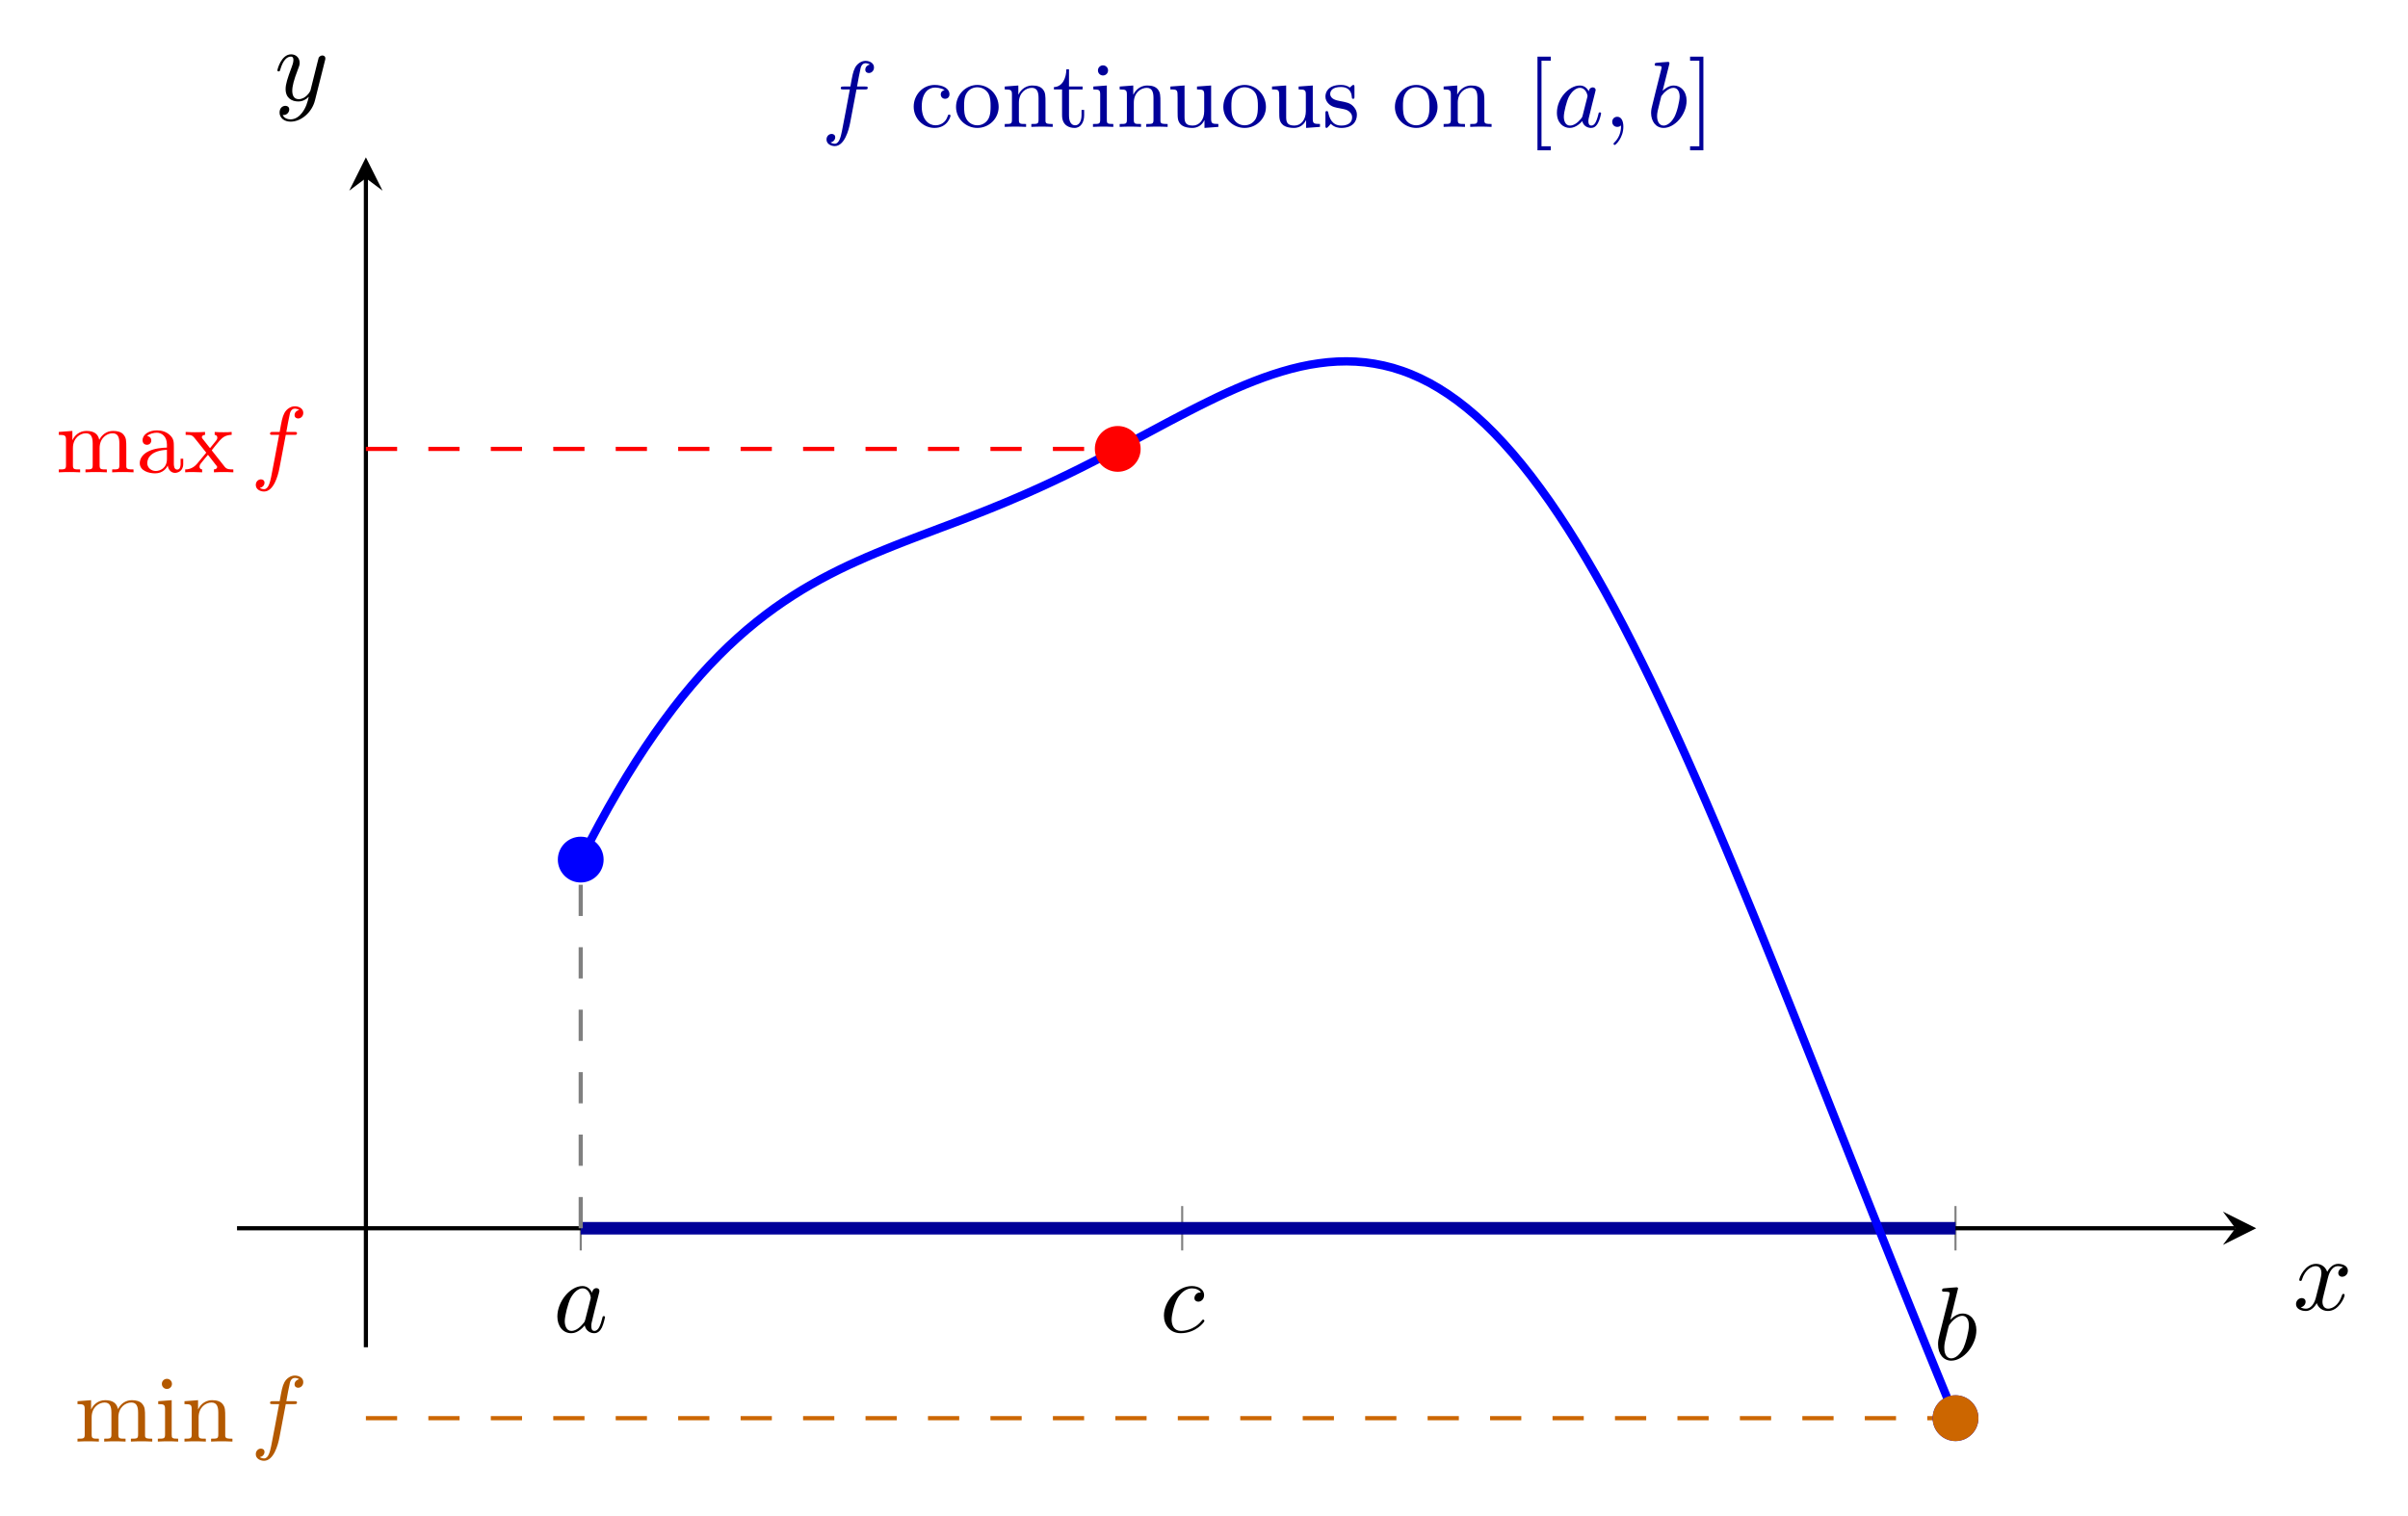
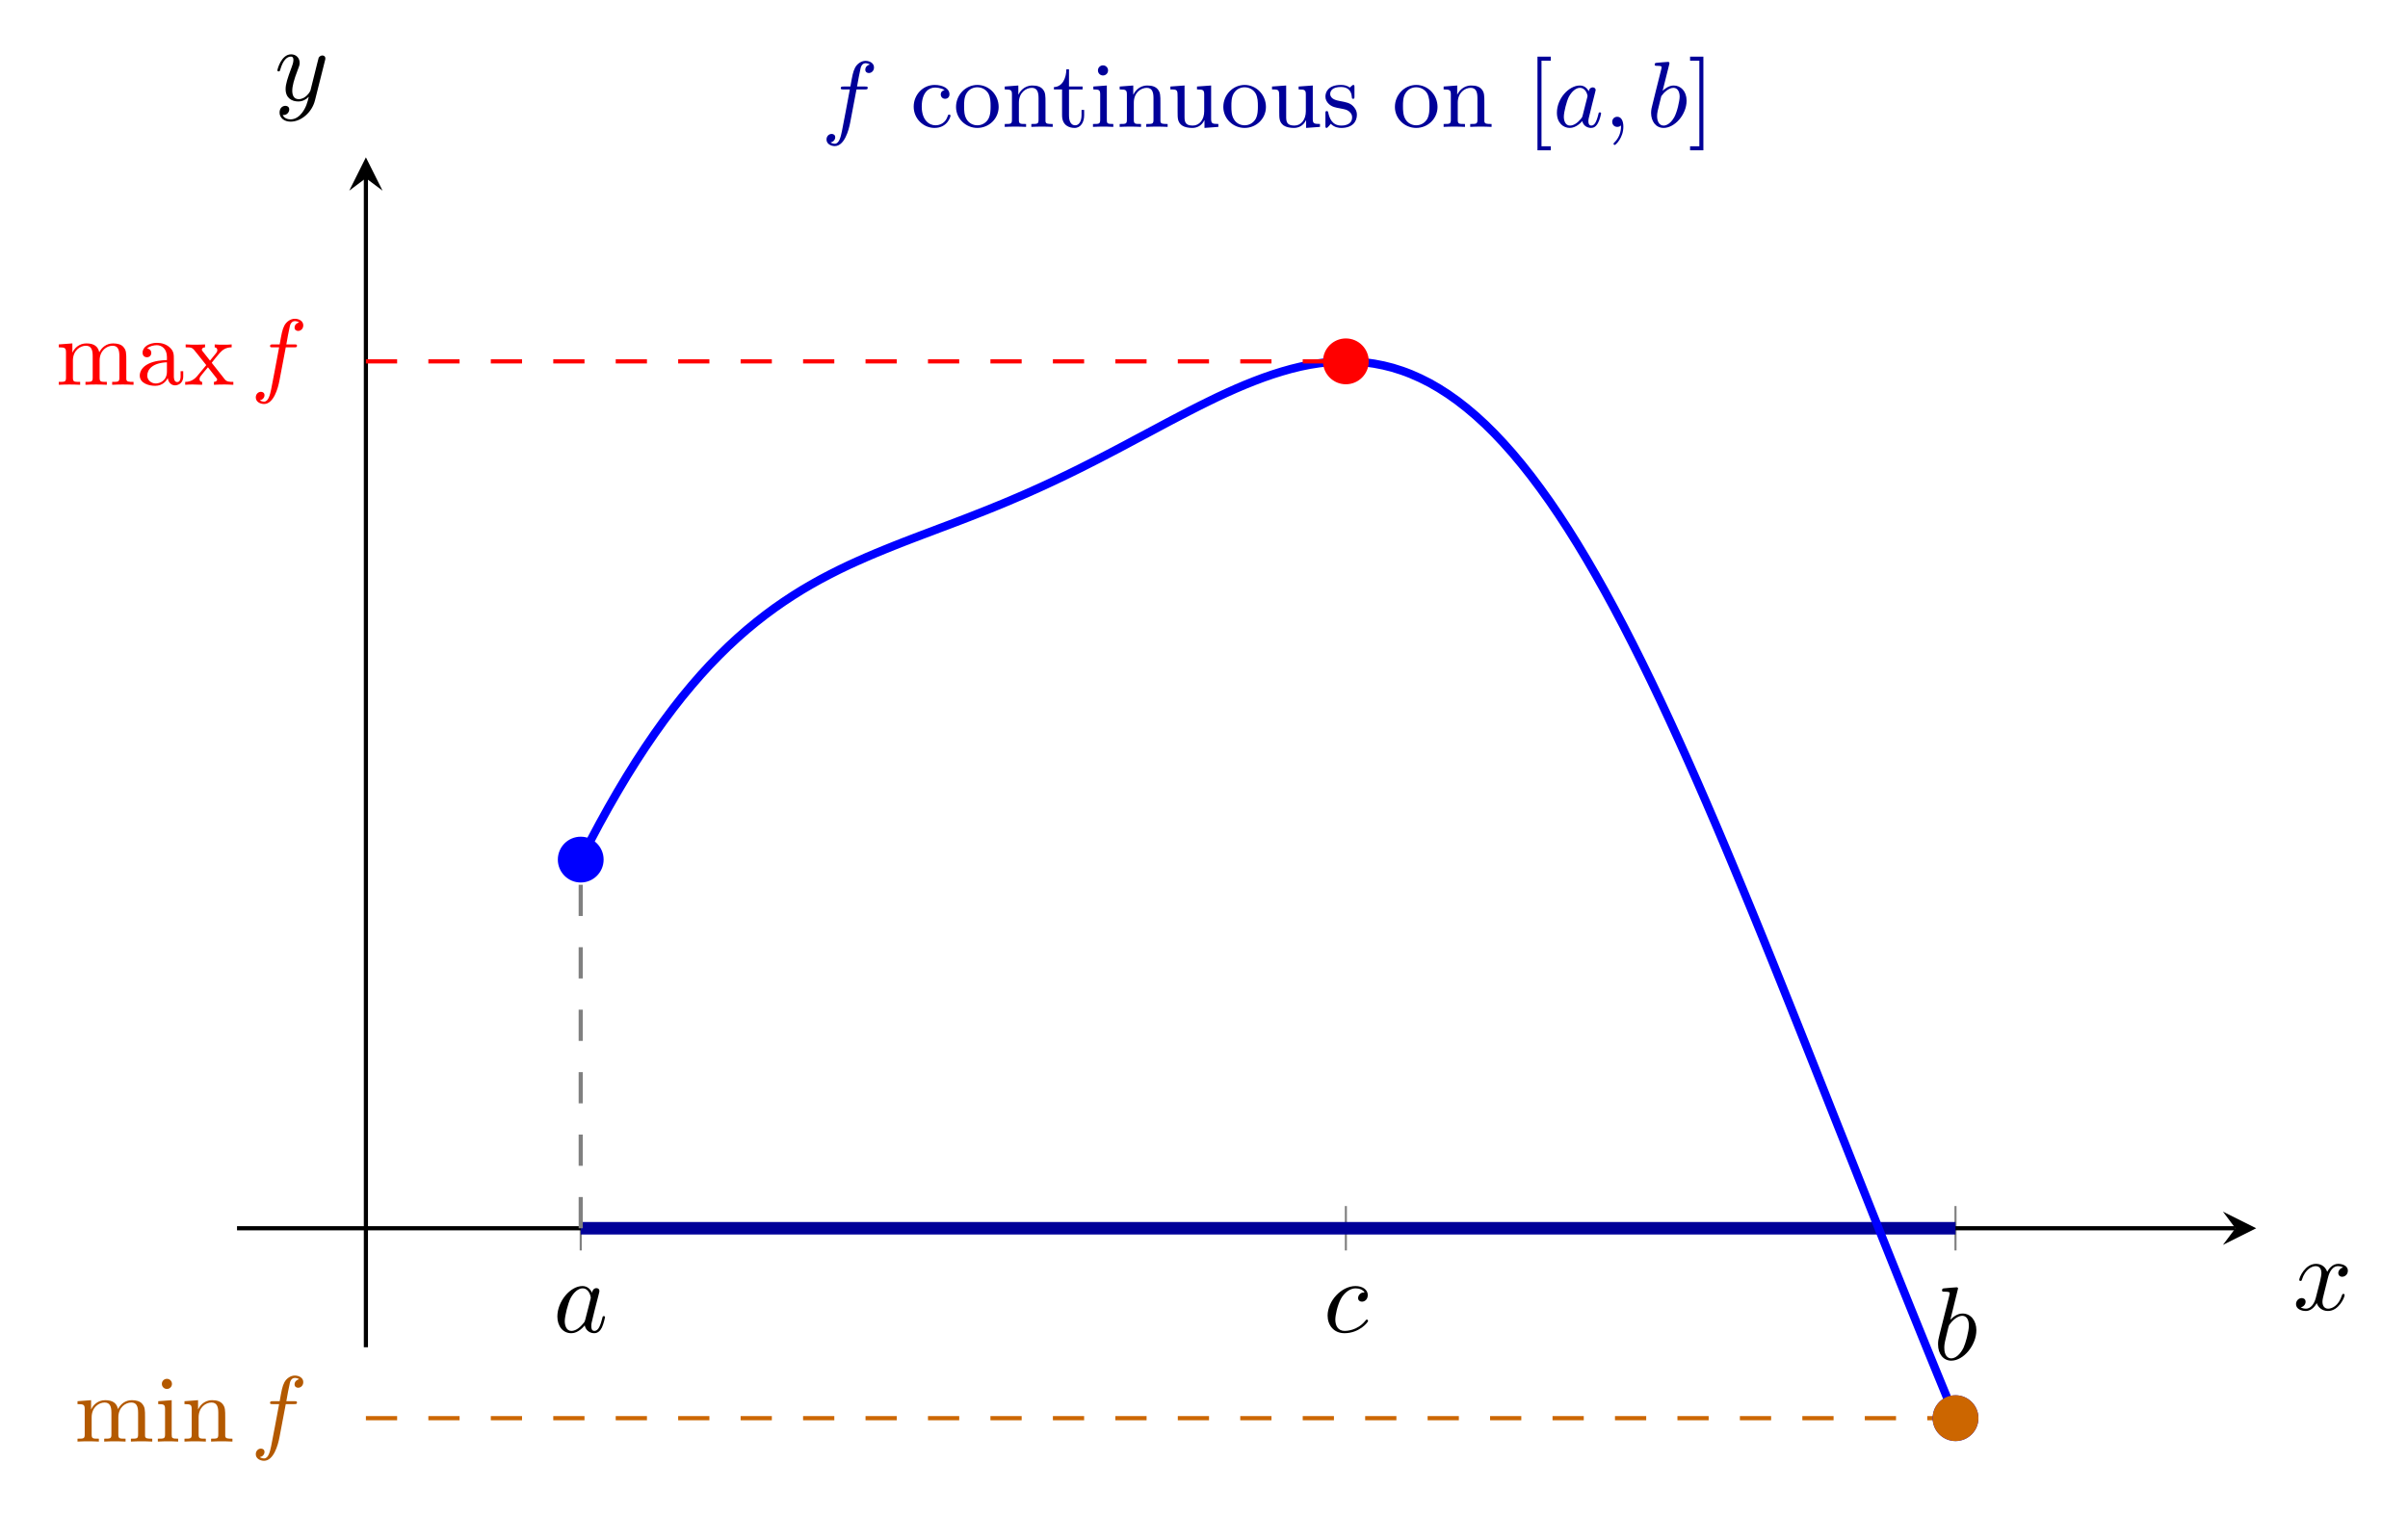
<svg xmlns="http://www.w3.org/2000/svg" version="1.1" viewBox="0 -145.049 230.489 145.049">
  <g id="page1">
    <g transform="matrix(1 0 0 -1 0 0)">
-       <path d="M55.586 25.352V29.602M113.156 25.352V29.602M187.176 25.352V29.602" stroke="#808080" fill="none" stroke-width=".199" stroke-miterlimit="10" />
+       <path d="M55.586 25.352V29.602M128.824 25.352V29.602M187.176 25.352V29.602" stroke="#808080" fill="none" stroke-width=".199" stroke-miterlimit="10" />
      <path d="M22.687 27.477H213.969" stroke="#000" fill="none" stroke-width=".399" stroke-miterlimit="10" />
      <path d="M215.961 27.477L212.774 29.07L213.969 27.477L212.774 25.883" />
      <path d="M35.023 16.086V127.996" stroke="#000" fill="none" stroke-width=".399" stroke-miterlimit="10" />
      <path d="M35.023 129.988L33.43 126.8L35.023 127.996L36.617 126.8" />
      <path d="M56.668 21.306C56.488 21.675 56.2 21.944 55.751 21.944C54.586 21.944 53.35 20.479 53.35 19.025C53.35 18.089 53.898 17.431 54.675 17.431C54.875 17.431 55.373 17.471 55.97 18.178C56.05 17.76 56.399 17.431 56.877 17.431C57.225 17.431 57.455 17.661 57.614 17.979C57.783 18.338 57.913 18.946 57.913 18.965C57.913 19.065 57.823 19.065 57.793 19.065C57.694 19.065 57.684 19.025 57.654 18.886C57.485 18.238 57.305 17.651 56.897 17.651C56.628 17.651 56.598 17.909 56.598 18.109C56.598 18.328 56.618 18.408 56.727 18.846C56.837 19.264 56.857 19.364 56.946 19.743L57.305 21.137C57.375 21.416 57.375 21.436 57.375 21.476C57.375 21.645 57.255 21.745 57.086 21.745C56.847 21.745 56.697 21.525 56.668 21.306ZM56.02 18.726C55.97 18.547 55.97 18.527 55.821 18.358C55.383 17.81 54.974 17.651 54.695 17.651C54.197 17.651 54.058 18.198 54.058 18.587C54.058 19.085 54.376 20.31 54.605 20.768C54.915 21.356 55.363 21.725 55.761 21.725C56.409 21.725 56.548 20.908 56.548 20.848S56.528 20.728 56.518 20.679L56.02 18.726Z" />
-       <path d="M114.946 21.326C114.786 21.326 114.647 21.326 114.507 21.187C114.348 21.037 114.328 20.868 114.328 20.798C114.328 20.559 114.507 20.45 114.697 20.45C114.985 20.45 115.254 20.689 115.254 21.087C115.254 21.575 114.786 21.944 114.079 21.944C112.734 21.944 111.409 20.519 111.409 19.115C111.409 18.218 111.987 17.431 113.023 17.431C114.448 17.431 115.284 18.487 115.284 18.607C115.284 18.667 115.224 18.736 115.165 18.736C115.115 18.736 115.095 18.716 115.035 18.637C114.248 17.651 113.163 17.651 113.043 17.651C112.415 17.651 112.147 18.139 112.147 18.736C112.147 19.145 112.346 20.111 112.684 20.728C112.993 21.296 113.541 21.725 114.089 21.725C114.428 21.725 114.806 21.595 114.946 21.326Z" />
+       <path d="M130.613 21.326C130.453 21.326 130.314 21.326 130.174 21.187C130.015 21.037 129.995 20.868 129.995 20.798C129.995 20.559 130.174 20.45 130.364 20.45C130.652 20.45 130.921 20.689 130.921 21.087C130.921 21.575 130.453 21.944 129.746 21.944C128.401 21.944 127.076 20.519 127.076 19.115C127.076 18.218 127.654 17.431 128.69 17.431C130.115 17.431 130.951 18.487 130.951 18.607C130.951 18.667 130.891 18.736 130.832 18.736C130.782 18.736 130.762 18.716 130.702 18.637C129.916 17.651 128.83 17.651 128.71 17.651C128.082 17.651 127.814 18.139 127.814 18.736C127.814 19.145 128.013 20.111 128.351 20.728C128.66 21.296 129.208 21.725 129.756 21.725C130.095 21.725 130.473 21.595 130.613 21.326Z" />
      <path d="M187.42 21.715C187.42 21.725 187.42 21.825 187.29 21.825C187.061 21.825 186.334 21.745 186.075 21.725C185.995 21.715 185.886 21.705 185.886 21.526C185.886 21.407 185.975 21.407 186.125 21.407C186.603 21.407 186.623 21.337 186.623 21.237C186.623 21.168 186.533 20.829 186.483 20.62L185.667 17.372C185.547 16.874 185.507 16.715 185.507 16.366C185.507 15.42 186.035 14.802 186.772 14.802C187.948 14.802 189.173 16.287 189.173 17.721C189.173 18.628 188.645 19.315 187.848 19.315C187.39 19.315 186.982 19.026 186.683 18.717L187.42 21.715ZM186.483 17.95C186.543 18.169 186.543 18.189 186.633 18.299C187.121 18.946 187.569 19.096 187.828 19.096C188.187 19.096 188.456 18.797 188.456 18.159C188.456 17.572 188.127 16.426 187.948 16.048C187.619 15.38 187.161 15.022 186.772 15.022C186.434 15.022 186.105 15.29 186.105 16.028C186.105 16.217 186.105 16.406 186.264 17.034L186.483 17.95Z" />
      <path d="M55.586 27.477H187.176" stroke="#009" fill="none" stroke-width="1.196" stroke-miterlimit="10" />
      <path d="M55.586 27.477V62.766" stroke="#808080" fill="none" stroke-width=".399" stroke-miterlimit="10" stroke-dasharray="2.989 2.989" />
      <path d="M55.586 62.766C55.586 62.766 56.223 64.016 56.469 64.484S57.106 65.691 57.352 66.145S57.988 67.309 58.234 67.742S58.871 68.859 59.117 69.277S59.758 70.352 60 70.754C60.246 71.152 60.641 71.781 60.883 72.168C61.129 72.551 61.523 73.152 61.766 73.52C62.012 73.887 62.406 74.465 62.652 74.816C62.895 75.168 63.289 75.715 63.535 76.051C63.777 76.387 64.172 76.91 64.418 77.231C64.66 77.551 65.055 78.051 65.301 78.356C65.547 78.656 65.938 79.133 66.184 79.422S66.82 80.164 67.066 80.438S67.703 81.141 67.949 81.402C68.195 81.66 68.586 82.066 68.832 82.313C69.078 82.563 69.473 82.945 69.715 83.18C69.961 83.414 70.356 83.777 70.598 83.996C70.844 84.219 71.238 84.563 71.481 84.77C71.727 84.981 72.121 85.305 72.367 85.5C72.609 85.699 73.004 86.004 73.25 86.191C73.492 86.379 73.887 86.668 74.133 86.844S74.77 87.293 75.016 87.457C75.262 87.625 75.652 87.883 75.898 88.039S76.535 88.441 76.781 88.59S77.418 88.969 77.664 89.109S78.301 89.469 78.547 89.602S79.188 89.941 79.43 90.066C79.676 90.195 80.07 90.391 80.313 90.512C80.559 90.633 80.953 90.82 81.199 90.938C81.441 91.051 81.836 91.231 82.082 91.34C82.324 91.453 82.719 91.625 82.965 91.731C83.207 91.836 83.602 92.004 83.848 92.106C84.094 92.211 84.484 92.371 84.731 92.469C84.977 92.57 85.367 92.727 85.613 92.824S86.25 93.074 86.496 93.172C86.742 93.266 87.133 93.418 87.379 93.512S88.02 93.754 88.262 93.848C88.508 93.941 88.902 94.09 89.145 94.18C89.391 94.273 89.785 94.422 90.027 94.516C90.273 94.606 90.668 94.754 90.914 94.848C91.156 94.941 91.551 95.09 91.797 95.184C92.039 95.277 92.434 95.43 92.68 95.523C92.922 95.621 93.316 95.773 93.563 95.871C93.809 95.965 94.199 96.121 94.445 96.219S95.082 96.477 95.328 96.578C95.574 96.676 95.965 96.84 96.211 96.941S96.848 97.211 97.094 97.316C97.34 97.418 97.734 97.59 97.977 97.695C98.223 97.805 98.617 97.977 98.859 98.086C99.106 98.195 99.5 98.375 99.742 98.484C99.988 98.598 100.383 98.781 100.629 98.895C100.871 99.008 101.266 99.195 101.512 99.313C101.754 99.43 102.148 99.617 102.395 99.738C102.637 99.859 103.031 100.051 103.277 100.172S103.914 100.492 104.16 100.617C104.406 100.738 104.797 100.941 105.043 101.066S105.68 101.395 105.926 101.523C106.172 101.648 106.563 101.856 106.809 101.984S107.449 102.32 107.691 102.449C107.938 102.582 108.332 102.789 108.574 102.922C108.82 103.051 109.215 103.262 109.457 103.391C109.703 103.523 110.098 103.734 110.344 103.863C110.586 103.996 110.981 104.203 111.227 104.336C111.469 104.465 111.863 104.676 112.109 104.805C112.352 104.934 112.746 105.141 112.992 105.266C113.238 105.395 113.629 105.598 113.875 105.723C114.121 105.852 114.512 106.051 114.758 106.172C115.004 106.297 115.395 106.492 115.641 106.609C115.887 106.731 116.277 106.922 116.523 107.039C116.77 107.152 117.164 107.336 117.406 107.449C117.652 107.563 118.047 107.738 118.289 107.844C118.535 107.949 118.93 108.117 119.172 108.219C119.418 108.32 119.813 108.481 120.059 108.574C120.301 108.668 120.695 108.816 120.941 108.906C121.184 108.996 121.578 109.129 121.824 109.211S122.461 109.418 122.707 109.488C122.953 109.563 123.344 109.672 123.59 109.738C123.836 109.801 124.227 109.898 124.473 109.953S125.109 110.086 125.355 110.133C125.602 110.176 125.992 110.238 126.238 110.273S126.879 110.356 127.121 110.379C127.367 110.402 127.762 110.43 128.004 110.441C128.25 110.453 128.645 110.461 128.891 110.461C129.133 110.461 129.527 110.449 129.773 110.434C130.016 110.422 130.41 110.387 130.656 110.363C130.898 110.336 131.293 110.281 131.539 110.238C131.785 110.199 132.176 110.121 132.422 110.066S133.059 109.914 133.305 109.844S133.941 109.648 134.188 109.563C134.434 109.481 134.824 109.332 135.07 109.231S135.711 108.957 135.953 108.84C136.199 108.723 136.594 108.523 136.836 108.395C137.082 108.262 137.477 108.035 137.719 107.887C137.965 107.738 138.359 107.488 138.605 107.32C138.848 107.156 139.242 106.879 139.488 106.695C139.73 106.512 140.125 106.207 140.371 106.008C140.613 105.809 141.008 105.477 141.254 105.262S141.891 104.684 142.137 104.453C142.383 104.219 142.773 103.832 143.02 103.582C143.266 103.332 143.656 102.918 143.902 102.648C144.148 102.383 144.539 101.938 144.785 101.656C145.031 101.371 145.426 100.902 145.668 100.598C145.914 100.297 146.309 99.801 146.551 99.484C146.797 99.164 147.191 98.641 147.434 98.305C147.68 97.973 148.074 97.422 148.32 97.07C148.563 96.719 148.957 96.141 149.203 95.773C149.445 95.406 149.84 94.805 150.086 94.422C150.328 94.039 150.723 93.41 150.969 93.012S151.605 91.961 151.852 91.547S152.488 90.457 152.734 90.027C152.98 89.602 153.371 88.902 153.617 88.457C153.863 88.016 154.254 87.293 154.5 86.836S155.141 85.633 155.383 85.164C155.629 84.691 156.023 83.926 156.266 83.441C156.512 82.961 156.906 82.172 157.148 81.68C157.395 81.184 157.789 80.375 158.035 79.867C158.277 79.359 158.672 78.539 158.918 78.02C159.16 77.5 159.555 76.656 159.801 76.129C160.043 75.598 160.438 74.738 160.684 74.199S161.32 72.785 161.566 72.238C161.813 71.688 162.203 70.801 162.449 70.242S163.086 68.781 163.332 68.215S163.969 66.731 164.215 66.16C164.461 65.586 164.855 64.656 165.098 64.078C165.344 63.496 165.738 62.559 165.98 61.969C166.227 61.383 166.621 60.438 166.863 59.844C167.109 59.25 167.504 58.293 167.75 57.695C167.992 57.098 168.387 56.133 168.633 55.531C168.875 54.93 169.27 53.961 169.516 53.352C169.758 52.746 170.152 51.77 170.398 51.16S171.035 49.57 171.281 48.957S171.918 47.359 172.164 46.746S172.801 45.145 173.047 44.527S173.684 42.922 173.93 42.305S174.57 40.695 174.813 40.078C175.059 39.457 175.453 38.465 175.695 37.848C175.941 37.231 176.336 36.238 176.582 35.621C176.824 35.004 177.219 34.012 177.465 33.395C177.707 32.777 178.102 31.785 178.348 31.168C178.59 30.555 178.984 29.566 179.23 28.949C179.477 28.336 179.867 27.348 180.113 26.734S180.75 25.141 180.996 24.527S181.633 22.938 181.879 22.328S182.516 20.742 182.762 20.133C183.008 19.527 183.402 18.555 183.645 17.949C183.891 17.344 184.285 16.375 184.527 15.773C184.773 15.168 185.168 14.207 185.41 13.605C185.656 13.004 186.051 12.043 186.297 11.445C186.539 10.848 187.18 9.297 187.18 9.297" stroke="#00f" fill="none" stroke-width=".797" stroke-miterlimit="10" />
-       <path d="M35.023 102.078H106.988" stroke="#f00" fill="none" stroke-width=".399" stroke-miterlimit="10" stroke-dasharray="2.989 2.989" />
+       <path d="M35.023 110.457H128.824" stroke="#f00" fill="none" stroke-width=".399" stroke-miterlimit="10" stroke-dasharray="2.989 2.989" />
      <path d="M35.023 9.297H187.176" stroke="#c60" fill="none" stroke-width=".399" stroke-miterlimit="10" stroke-dasharray="2.989 2.989" />
-       <path d="M6.98 102.159C6.98 103.127 7.68 103.575 8.218 103.575C8.71 103.575 8.872 103.226 8.872 102.598V100.527C8.872 100.115 8.773 100.115 8.182 100.115V99.837C8.603 99.855 8.773 99.864 9.204 99.864S9.75 99.855 10.226 99.837V100.115C9.634 100.115 9.535 100.115 9.535 100.527V102.159C9.535 103.127 10.235 103.575 10.773 103.575C11.265 103.575 11.427 103.226 11.427 102.598V100.527C11.427 100.115 11.328 100.115 10.737 100.115V99.837C11.158 99.855 11.328 99.864 11.759 99.864S12.305 99.855 12.781 99.837V100.115C12.323 100.115 12.099 100.115 12.09 100.393V102.114C12.09 102.894 12.09 103.145 11.795 103.477C11.606 103.692 11.248 103.799 10.835 103.799C10.19 103.799 9.75 103.423 9.5 102.948C9.392 103.477 9.033 103.799 8.28 103.799C7.563 103.799 7.124 103.333 6.935 102.921H6.927V103.799L5.627 103.701V103.423C6.236 103.423 6.317 103.36 6.317 102.921V100.527C6.317 100.115 6.218 100.115 5.627 100.115V99.837C6.048 99.855 6.218 99.864 6.649 99.864S7.195 99.855 7.671 99.837V100.115C7.079 100.115 6.98 100.115 6.98 100.527V102.159ZM16.059 100.482C16.104 100.106 16.363 99.783 16.749 99.783C16.973 99.783 17.538 99.918 17.538 100.635V101.137H17.287V100.644C17.287 100.545 17.287 100.097 16.964 100.097S16.641 100.527 16.641 100.671V102.239C16.641 102.75 16.641 103.055 16.238 103.423C15.906 103.719 15.476 103.853 15.028 103.853C14.275 103.853 13.647 103.477 13.647 102.903C13.647 102.625 13.835 102.473 14.068 102.473C14.31 102.473 14.481 102.652 14.481 102.885C14.481 103.27 14.086 103.315 14.077 103.315C14.32 103.549 14.75 103.629 15.01 103.629C15.467 103.629 15.978 103.289 15.978 102.499V102.204C15.494 102.186 14.821 102.141 14.221 101.854C13.575 101.54 13.378 101.074 13.378 100.715C13.378 99.98 14.248 99.738 14.848 99.738C15.592 99.738 15.933 100.231 16.059 100.482ZM15.978 101.101C15.978 100.231 15.305 99.963 14.911 99.963C14.49 99.963 14.095 100.267 14.095 100.715C14.095 101.307 14.606 101.935 15.978 101.989V101.101ZM20.335 101.854C20.272 101.935 20.272 101.944 20.272 101.953C20.272 101.971 20.971 102.822 21.043 102.894C21.321 103.199 21.626 103.414 22.173 103.423V103.701C21.913 103.674 21.671 103.674 21.411 103.674C21.07 103.674 20.909 103.674 20.55 103.701V103.423C20.684 103.405 20.801 103.333 20.801 103.154C20.801 103.01 20.72 102.912 20.676 102.858L20.102 102.15L19.402 103.037C19.34 103.118 19.322 103.136 19.322 103.199C19.322 103.306 19.421 103.414 19.626 103.423V103.701C19.286 103.683 19.053 103.674 18.649 103.674C18.631 103.674 18.121 103.674 17.771 103.701V103.423C18.389 103.423 18.407 103.405 18.82 102.876L19.743 101.719C19.546 101.486 19.071 100.895 18.874 100.671C18.425 100.133 17.914 100.115 17.726 100.115V99.837C17.986 99.864 18.228 99.864 18.488 99.864C18.775 99.864 19.062 99.855 19.349 99.837V100.115C19.125 100.142 19.098 100.294 19.098 100.384C19.098 100.411 19.098 100.536 19.232 100.698C19.447 100.975 19.68 101.244 19.905 101.514L20.613 100.608C20.783 100.411 20.783 100.393 20.783 100.339C20.783 100.24 20.693 100.124 20.478 100.115V99.837C20.855 99.855 21.07 99.864 21.456 99.864C21.473 99.864 21.984 99.864 22.334 99.837V100.115C21.975 100.115 21.706 100.115 21.509 100.366L20.335 101.854Z" fill="#f00" />
-       <path d="M27.353 103.423H28.16C28.339 103.423 28.429 103.423 28.429 103.584C28.429 103.701 28.339 103.701 28.169 103.701H27.407C27.505 104.239 27.631 104.974 27.747 105.458C27.828 105.808 28.043 105.933 28.223 105.933C28.276 105.933 28.483 105.915 28.635 105.808C28.456 105.772 28.196 105.61 28.196 105.314C28.196 105.09 28.366 104.992 28.536 104.992C28.778 104.992 29.029 105.189 29.029 105.529C29.029 105.933 28.635 106.157 28.213 106.157C27.81 106.157 27.407 105.87 27.218 105.503C27.021 105.117 26.958 104.768 26.77 103.701H26.125C25.954 103.701 25.847 103.701 25.847 103.539C25.847 103.423 25.945 103.423 26.107 103.423H26.716C26.465 102.123 26.152 100.33 25.954 99.398C25.847 98.905 25.703 98.223 25.273 98.223C25.138 98.223 24.959 98.277 24.87 98.349C25.094 98.385 25.318 98.573 25.318 98.842C25.318 99.066 25.148 99.164 24.977 99.164C24.735 99.164 24.484 98.967 24.484 98.627C24.484 98.214 24.897 97.999 25.273 97.999C26.188 97.999 26.609 99.487 26.752 100.258L27.353 103.423Z" fill="#f00" />
+       <path d="M6.98 110.538C6.98 111.506 7.68 111.954 8.218 111.954C8.71 111.954 8.872 111.605 8.872 110.977V108.906C8.872 108.494 8.773 108.494 8.182 108.494V108.216C8.603 108.234 8.773 108.243 9.204 108.243S9.75 108.234 10.226 108.216V108.494C9.634 108.494 9.535 108.494 9.535 108.906V110.538C9.535 111.506 10.235 111.954 10.773 111.954C11.265 111.954 11.427 111.605 11.427 110.977V108.906C11.427 108.494 11.328 108.494 10.737 108.494V108.216C11.158 108.234 11.328 108.243 11.759 108.243S12.305 108.234 12.781 108.216V108.494C12.323 108.494 12.099 108.494 12.09 108.772V110.493C12.09 111.273 12.09 111.524 11.795 111.856C11.606 112.071 11.248 112.178 10.835 112.178C10.19 112.178 9.75 111.802 9.5 111.327C9.392 111.856 9.033 112.178 8.28 112.178C7.563 112.178 7.124 111.712 6.935 111.3H6.927V112.178L5.627 112.08V111.802C6.236 111.802 6.317 111.739 6.317 111.3V108.906C6.317 108.494 6.218 108.494 5.627 108.494V108.216C6.048 108.234 6.218 108.243 6.649 108.243S7.195 108.234 7.671 108.216V108.494C7.079 108.494 6.98 108.494 6.98 108.906V110.538ZM16.059 108.861C16.104 108.485 16.363 108.162 16.749 108.162C16.973 108.162 17.538 108.297 17.538 109.014V109.516H17.287V109.023C17.287 108.924 17.287 108.476 16.964 108.476S16.641 108.906 16.641 109.05V110.618C16.641 111.129 16.641 111.434 16.238 111.802C15.906 112.098 15.476 112.232 15.028 112.232C14.275 112.232 13.647 111.856 13.647 111.282C13.647 111.004 13.835 110.852 14.068 110.852C14.31 110.852 14.481 111.031 14.481 111.264C14.481 111.649 14.086 111.694 14.077 111.694C14.32 111.928 14.75 112.008 15.01 112.008C15.467 112.008 15.978 111.668 15.978 110.878V110.583C15.494 110.565 14.821 110.52 14.221 110.233C13.575 109.919 13.378 109.453 13.378 109.094C13.378 108.359 14.248 108.117 14.848 108.117C15.592 108.117 15.933 108.61 16.059 108.861ZM15.978 109.48C15.978 108.61 15.305 108.342 14.911 108.342C14.49 108.342 14.095 108.646 14.095 109.094C14.095 109.686 14.606 110.314 15.978 110.368V109.48ZM20.335 110.233C20.272 110.314 20.272 110.323 20.272 110.332C20.272 110.35 20.971 111.201 21.043 111.273C21.321 111.578 21.626 111.793 22.173 111.802V112.08C21.913 112.053 21.671 112.053 21.411 112.053C21.07 112.053 20.909 112.053 20.55 112.08V111.802C20.684 111.784 20.801 111.712 20.801 111.533C20.801 111.389 20.72 111.291 20.676 111.237L20.102 110.529L19.402 111.416C19.34 111.497 19.322 111.515 19.322 111.578C19.322 111.685 19.421 111.793 19.626 111.802V112.08C19.286 112.062 19.053 112.053 18.649 112.053C18.631 112.053 18.121 112.053 17.771 112.08V111.802C18.389 111.802 18.407 111.784 18.82 111.255L19.743 110.098C19.546 109.865 19.071 109.274 18.874 109.05C18.425 108.512 17.914 108.494 17.726 108.494V108.216C17.986 108.243 18.228 108.243 18.488 108.243C18.775 108.243 19.062 108.234 19.349 108.216V108.494C19.125 108.521 19.098 108.673 19.098 108.763C19.098 108.79 19.098 108.915 19.232 109.077C19.447 109.354 19.68 109.623 19.905 109.893L20.613 108.987C20.783 108.79 20.783 108.772 20.783 108.718C20.783 108.619 20.693 108.503 20.478 108.494V108.216C20.855 108.234 21.07 108.243 21.456 108.243C21.473 108.243 21.984 108.243 22.334 108.216V108.494C21.975 108.494 21.706 108.494 21.509 108.745L20.335 110.233Z" fill="#f00" />
+       <path d="M27.353 111.802H28.16C28.339 111.802 28.429 111.802 28.429 111.963C28.429 112.08 28.339 112.08 28.169 112.08H27.407C27.505 112.618 27.631 113.353 27.747 113.837C27.828 114.187 28.043 114.312 28.223 114.312C28.276 114.312 28.483 114.294 28.635 114.187C28.456 114.151 28.196 113.989 28.196 113.693C28.196 113.469 28.366 113.371 28.536 113.371C28.778 113.371 29.029 113.568 29.029 113.908C29.029 114.312 28.635 114.536 28.213 114.536C27.81 114.536 27.407 114.249 27.218 113.882C27.021 113.496 26.958 113.147 26.77 112.08H26.125C25.954 112.08 25.847 112.08 25.847 111.918C25.847 111.802 25.945 111.802 26.107 111.802H26.716C26.465 110.502 26.152 108.709 25.954 107.777C25.847 107.284 25.703 106.602 25.273 106.602C25.138 106.602 24.959 106.656 24.87 106.728C25.094 106.764 25.318 106.952 25.318 107.221C25.318 107.445 25.148 107.543 24.977 107.543C24.735 107.543 24.484 107.346 24.484 107.006C24.484 106.593 24.897 106.378 25.273 106.378C26.188 106.378 26.609 107.866 26.752 108.637L27.353 111.802Z" fill="#f00" />
      <path d="M8.773 9.379C8.773 10.347 9.472 10.795 10.01 10.795C10.503 10.795 10.664 10.446 10.664 9.818V7.747C10.664 7.335 10.565 7.335 9.974 7.335V7.057C10.395 7.075 10.565 7.084 10.996 7.084S11.543 7.075 12.018 7.057V7.335C11.426 7.335 11.328 7.335 11.328 7.747V9.379C11.328 10.347 12.027 10.795 12.565 10.795C13.058 10.795 13.219 10.446 13.219 9.818V7.747C13.219 7.335 13.12 7.335 12.529 7.335V7.057C12.95 7.075 13.12 7.084 13.551 7.084S14.098 7.075 14.573 7.057V7.335C14.115 7.335 13.891 7.335 13.883 7.613V9.334C13.883 10.114 13.883 10.365 13.587 10.697C13.398 10.912 13.04 11.02 12.627 11.02C11.982 11.02 11.543 10.643 11.292 10.168C11.184 10.697 10.825 11.02 10.073 11.02C9.355 11.02 8.916 10.553 8.728 10.141H8.719V11.02L7.419 10.921V10.643C8.028 10.643 8.109 10.58 8.109 10.141V7.747C8.109 7.335 8.01 7.335 7.419 7.335V7.057C7.84 7.075 8.01 7.084 8.441 7.084S8.988 7.075 9.463 7.057V7.335C8.871 7.335 8.773 7.335 8.773 7.747V9.379ZM16.434 11.02L15.143 10.921V10.643C15.717 10.643 15.798 10.589 15.798 10.15V7.747C15.798 7.335 15.699 7.335 15.108 7.335V7.057C15.511 7.075 15.699 7.084 16.093 7.084C16.237 7.084 16.613 7.084 17.053 7.057V7.335C16.47 7.335 16.434 7.38 16.434 7.73V11.02ZM16.461 12.579C16.461 12.848 16.246 13.064 15.977 13.064C15.699 13.064 15.493 12.839 15.493 12.579S15.699 12.095 15.977 12.095C16.246 12.095 16.461 12.31 16.461 12.579ZM19.012 9.379C19.012 10.329 19.684 10.795 20.249 10.795C20.778 10.795 20.895 10.356 20.895 9.818V7.747C20.895 7.335 20.796 7.335 20.204 7.335V7.057C20.626 7.075 20.796 7.084 21.226 7.084S21.773 7.075 22.248 7.057V7.335C21.791 7.335 21.567 7.335 21.558 7.613V9.334C21.558 10.078 21.558 10.338 21.307 10.652C21.101 10.903 20.76 11.02 20.312 11.02C19.478 11.02 19.093 10.401 18.967 10.15H18.958V11.02L17.658 10.921V10.643C18.268 10.643 18.349 10.58 18.349 10.141V7.747C18.349 7.335 18.25 7.335 17.658 7.335V7.057C18.08 7.075 18.25 7.084 18.68 7.084S19.227 7.075 19.702 7.057V7.335C19.111 7.335 19.012 7.335 19.012 7.747V9.379Z" fill="#b35900" />
      <path d="M27.353 10.643H28.16C28.339 10.643 28.429 10.643 28.429 10.804C28.429 10.921 28.339 10.921 28.169 10.921H27.407C27.505 11.459 27.631 12.194 27.747 12.678C27.828 13.028 28.043 13.153 28.223 13.153C28.276 13.153 28.483 13.135 28.635 13.028C28.456 12.992 28.196 12.83 28.196 12.535C28.196 12.31 28.366 12.212 28.536 12.212C28.778 12.212 29.029 12.409 29.029 12.75C29.029 13.153 28.635 13.377 28.213 13.377C27.81 13.377 27.407 13.09 27.218 12.723C27.021 12.337 26.958 11.988 26.77 10.921H26.125C25.954 10.921 25.847 10.921 25.847 10.76C25.847 10.643 25.945 10.643 26.107 10.643H26.716C26.465 9.343 26.152 7.55 25.954 6.618C25.847 6.125 25.703 5.443 25.273 5.443C25.138 5.443 24.959 5.497 24.87 5.569C25.094 5.605 25.318 5.793 25.318 6.062C25.318 6.286 25.148 6.385 24.977 6.385C24.735 6.385 24.484 6.187 24.484 5.847C24.484 5.435 24.897 5.219 25.273 5.219C26.188 5.219 26.609 6.707 26.752 7.478L27.353 10.643Z" fill="#b35900" />
      <path d="M81.981 136.489H82.788C82.967 136.489 83.057 136.489 83.057 136.65C83.057 136.767 82.967 136.767 82.797 136.767H82.035C82.133 137.305 82.259 138.04 82.375 138.524C82.456 138.874 82.671 138.999 82.851 138.999C82.904 138.999 83.111 138.981 83.263 138.874C83.084 138.838 82.824 138.676 82.824 138.38C82.824 138.156 82.994 138.058 83.164 138.058C83.406 138.058 83.657 138.255 83.657 138.595C83.657 138.999 83.263 139.223 82.841 139.223C82.438 139.223 82.035 138.936 81.846 138.569C81.649 138.183 81.586 137.834 81.398 136.767H80.753C80.582 136.767 80.475 136.767 80.475 136.605C80.475 136.489 80.573 136.489 80.735 136.489H81.344C81.093 135.189 80.78 133.396 80.582 132.464C80.475 131.971 80.331 131.289 79.901 131.289C79.766 131.289 79.587 131.343 79.498 131.415C79.722 131.451 79.946 131.639 79.946 131.908C79.946 132.132 79.776 132.23 79.605 132.23C79.363 132.23 79.112 132.033 79.112 131.693C79.112 131.28 79.525 131.065 79.901 131.065C80.816 131.065 81.237 132.553 81.38 133.324L81.981 136.489Z" fill="#009" />
      <path d="M90.98 133.97C90.98 134.077 90.881 134.077 90.855 134.077C90.756 134.077 90.756 134.06 90.702 133.907C90.496 133.289 89.994 133.055 89.537 133.055C88.963 133.055 88.228 133.521 88.228 134.848C88.228 136.247 88.945 136.668 89.483 136.668C89.6 136.668 90.084 136.65 90.415 136.426C90.227 136.39 90.048 136.265 90.048 136.005C90.048 135.772 90.227 135.592 90.46 135.592S90.881 135.745 90.881 136.023C90.881 136.579 90.254 136.919 89.465 136.919C88.317 136.919 87.457 135.96 87.457 134.839C87.457 133.683 88.389 132.804 89.447 132.804C90.693 132.804 90.98 133.889 90.98 133.97ZM95.589 134.812C95.589 135.987 94.656 136.919 93.554 136.919C92.415 136.919 91.51 135.96 91.51 134.812C91.51 133.692 92.442 132.804 93.545 132.804C94.683 132.804 95.589 133.71 95.589 134.812ZM94.818 134.893C94.818 134.561 94.818 134.041 94.593 133.647C94.342 133.235 93.93 133.055 93.554 133.055C93.105 133.055 92.729 133.28 92.523 133.629C92.29 134.006 92.281 134.481 92.281 134.893C92.281 135.225 92.281 135.736 92.505 136.103C92.774 136.56 93.222 136.695 93.545 136.695C94.056 136.695 94.423 136.408 94.602 136.103C94.809 135.727 94.818 135.27 94.818 134.893ZM100.762 132.903V133.181C100.305 133.181 100.081 133.181 100.072 133.459V135.18C100.072 135.924 100.072 136.184 99.821 136.498C99.615 136.749 99.274 136.865 98.826 136.865C97.992 136.865 97.606 136.247 97.481 135.996H97.472V136.865L96.172 136.767V136.489C96.782 136.489 96.862 136.426 96.862 135.987V133.593C96.862 133.181 96.764 133.181 96.172 133.181V132.903C96.593 132.921 96.764 132.93 97.194 132.93S97.741 132.921 98.216 132.903V133.181C97.624 133.181 97.526 133.181 97.526 133.593V135.225C97.526 136.175 98.198 136.641 98.763 136.641C99.292 136.641 99.408 136.202 99.408 135.664V133.593C99.408 133.181 99.31 133.181 98.718 133.181V132.903C99.14 132.921 99.31 132.93 99.74 132.93S100.287 132.921 100.762 132.903Z" fill="#009" />
      <path d="M103.774 134.015V134.525H103.523V134.041C103.523 133.378 103.246 133.055 102.923 133.055C102.322 133.055 102.322 133.844 102.322 134.006V136.489H103.622V136.767H102.322V138.416H102.071C102.062 137.663 101.748 136.74 100.879 136.713V136.489H101.659V134.015C101.659 133.01 102.385 132.804 102.86 132.804C103.461 132.804 103.774 133.378 103.774 134.015ZM106.563 132.903V133.181C105.98 133.181 105.944 133.226 105.944 133.575V136.865L104.653 136.767V136.489C105.227 136.489 105.308 136.435 105.308 135.996V133.593C105.308 133.181 105.209 133.181 104.618 133.181V132.903C105.021 132.921 105.209 132.93 105.604 132.93C105.747 132.93 106.124 132.93 106.563 132.903ZM106.061 138.309C106.061 138.578 105.846 138.793 105.577 138.793S105.093 138.578 105.093 138.309S105.308 137.825 105.577 137.825S106.061 138.04 106.061 138.309ZM111.763 132.903V133.181C111.306 133.181 111.082 133.181 111.073 133.459V135.18C111.073 135.924 111.073 136.184 110.822 136.498C110.616 136.749 110.275 136.865 109.827 136.865C108.993 136.865 108.607 136.247 108.482 135.996H108.473V136.865L107.173 136.767V136.489C107.783 136.489 107.863 136.426 107.863 135.987V133.593C107.863 133.181 107.765 133.181 107.173 133.181V132.903C107.594 132.921 107.765 132.93 108.195 132.93S108.742 132.921 109.217 132.903V133.181C108.625 133.181 108.527 133.181 108.527 133.593V135.225C108.527 136.175 109.199 136.641 109.764 136.641C110.293 136.641 110.409 136.202 110.409 135.664V133.593C110.409 133.181 110.311 133.181 109.719 133.181V132.903C110.141 132.921 110.311 132.93 110.741 132.93S111.288 132.921 111.763 132.903Z" fill="#009" />
      <path d="M116.618 132.903V133.181C116.008 133.181 115.927 133.244 115.927 133.683V136.865L114.574 136.767V136.489C115.183 136.489 115.264 136.426 115.264 135.987V134.4C115.264 133.602 114.816 133.029 114.17 133.029C113.426 133.029 113.382 133.414 113.382 133.898V136.865L112.028 136.767V136.489C112.718 136.489 112.718 136.462 112.718 135.664V134.32C112.718 133.737 112.718 133.36 113.131 133.046C113.391 132.867 113.758 132.804 114.117 132.804C114.583 132.804 115.022 133.01 115.282 133.548H115.291V132.804L116.618 132.903ZM121.173 134.812C121.173 135.987 120.24 136.919 119.138 136.919C117.999 136.919 117.094 135.96 117.094 134.812C117.094 133.692 118.026 132.804 119.129 132.804C120.267 132.804 121.173 133.71 121.173 134.812ZM120.402 134.893C120.402 134.561 120.402 134.041 120.178 133.647C119.927 133.235 119.514 133.055 119.138 133.055C118.689 133.055 118.313 133.28 118.107 133.629C117.874 134.006 117.865 134.481 117.865 134.893C117.865 135.225 117.865 135.736 118.089 136.103C118.358 136.56 118.806 136.695 119.129 136.695C119.64 136.695 120.007 136.408 120.187 136.103C120.393 135.727 120.402 135.27 120.402 134.893ZM126.346 132.903V133.181C125.737 133.181 125.656 133.244 125.656 133.683V136.865L124.302 136.767V136.489C124.912 136.489 124.992 136.426 124.992 135.987V134.4C124.992 133.602 124.544 133.029 123.899 133.029C123.155 133.029 123.11 133.414 123.11 133.898V136.865L121.756 136.767V136.489C122.447 136.489 122.447 136.462 122.447 135.664V134.32C122.447 133.737 122.447 133.36 122.859 133.046C123.119 132.867 123.487 132.804 123.845 132.804C124.311 132.804 124.751 133.01 125.011 133.548H125.019V132.804L126.346 132.903ZM129.879 134.05C129.879 134.454 129.7 134.696 129.503 134.902C129.198 135.198 128.875 135.261 128.212 135.386C127.979 135.431 127.324 135.548 127.324 136.059C127.324 136.345 127.53 136.722 128.346 136.722C129.314 136.722 129.377 135.978 129.395 135.754C129.404 135.646 129.404 135.592 129.521 135.592C129.646 135.592 129.646 135.655 129.646 135.825V136.686C129.646 136.839 129.646 136.919 129.538 136.919C129.494 136.919 129.476 136.919 129.359 136.812C129.341 136.794 129.261 136.713 129.207 136.668C128.929 136.865 128.651 136.919 128.346 136.919C127.163 136.919 126.867 136.265 126.867 135.808C126.867 135.521 126.993 135.288 127.199 135.09C127.503 134.812 127.844 134.75 128.301 134.669C128.758 134.58 128.911 134.552 129.108 134.4C129.198 134.328 129.422 134.158 129.422 133.817C129.422 133.029 128.517 133.029 128.391 133.029C127.477 133.029 127.243 133.79 127.136 134.275C127.109 134.364 127.1 134.418 126.993 134.418C126.867 134.418 126.867 134.346 126.867 134.185V133.037C126.867 132.885 126.867 132.804 126.975 132.804C127.028 132.804 127.037 132.813 127.199 132.984C127.235 133.037 127.333 133.154 127.378 133.199C127.754 132.831 128.167 132.804 128.391 132.804C129.494 132.804 129.879 133.45 129.879 134.05Z" fill="#009" />
      <path d="M137.597 134.812C137.597 135.987 136.665 136.919 135.562 136.919C134.424 136.919 133.518 135.96 133.518 134.812C133.518 133.692 134.45 132.804 135.553 132.804C136.692 132.804 137.597 133.71 137.597 134.812ZM136.826 134.893C136.826 134.561 136.826 134.041 136.602 133.647C136.351 133.235 135.939 133.055 135.562 133.055C135.114 133.055 134.737 133.28 134.531 133.629C134.298 134.006 134.289 134.481 134.289 134.893C134.289 135.225 134.289 135.736 134.513 136.103C134.782 136.56 135.23 136.695 135.553 136.695C136.064 136.695 136.432 136.408 136.611 136.103C136.817 135.727 136.826 135.27 136.826 134.893ZM142.771 132.903V133.181C142.313 133.181 142.089 133.181 142.08 133.459V135.18C142.08 135.924 142.08 136.184 141.829 136.498C141.623 136.749 141.283 136.865 140.834 136.865C140.001 136.865 139.615 136.247 139.489 135.996H139.481V136.865L138.181 136.767V136.489C138.79 136.489 138.871 136.426 138.871 135.987V133.593C138.871 133.181 138.772 133.181 138.181 133.181V132.903C138.602 132.921 138.772 132.93 139.203 132.93S139.749 132.921 140.225 132.903V133.181C139.633 133.181 139.534 133.181 139.534 133.593V135.225C139.534 136.175 140.207 136.641 140.772 136.641C141.3 136.641 141.417 136.202 141.417 135.664V133.593C141.417 133.181 141.318 133.181 140.727 133.181V132.903C141.148 132.921 141.318 132.93 141.749 132.93S142.296 132.921 142.771 132.903Z" fill="#009" />
      <path d="M148.437 130.662V131.047H147.549V139.241H148.437V139.626H147.164V130.662H148.437Z" fill="#009" />
      <path d="M152.072 136.31C151.901 136.632 151.623 136.865 151.22 136.865C150.18 136.865 149.024 135.628 149.024 134.257C149.024 133.27 149.651 132.804 150.252 132.804C150.835 132.804 151.31 133.289 151.453 133.459C151.552 132.966 152 132.804 152.287 132.804C152.547 132.804 152.771 132.921 152.968 133.297C153.13 133.593 153.255 134.149 153.255 134.185C153.255 134.23 153.228 134.293 153.138 134.293C153.031 134.293 153.022 134.248 152.986 134.077C152.789 133.297 152.591 133.029 152.314 133.029C152.09 133.029 152.036 133.244 152.036 133.441C152.036 133.611 152.08 133.79 152.161 134.104L152.385 135.028C152.448 135.252 152.61 135.924 152.645 136.059C152.681 136.184 152.735 136.399 152.735 136.426C152.735 136.57 152.618 136.686 152.457 136.686C152.34 136.686 152.116 136.615 152.072 136.31ZM151.489 133.997C151.444 133.826 151.444 133.817 151.3 133.647C150.978 133.261 150.61 133.029 150.279 133.029C149.839 133.029 149.687 133.486 149.687 133.871C149.687 134.31 149.947 135.341 150.162 135.772C150.449 136.31 150.861 136.641 151.22 136.641C151.82 136.641 151.955 135.924 151.955 135.861C151.955 135.816 151.937 135.763 151.928 135.727L151.489 133.997ZM155.161 133.046C155.161 132.75 155.161 132.015 154.497 131.379C154.444 131.325 154.444 131.316 154.444 131.28C154.444 131.218 154.506 131.173 154.56 131.173C154.659 131.173 155.385 131.872 155.385 132.921C155.385 133.477 155.188 133.871 154.802 133.871C154.497 133.871 154.318 133.638 154.318 133.387S154.497 132.903 154.802 132.903C154.937 132.903 155.071 132.948 155.161 133.046Z" fill="#009" />
      <path d="M159.76 138.82C159.796 138.945 159.796 138.963 159.796 138.999C159.796 139.08 159.742 139.125 159.662 139.125C159.536 139.125 158.747 139.053 158.568 139.035C158.478 139.026 158.38 139.017 158.38 138.865C158.38 138.748 158.478 138.748 158.622 138.748C159.043 138.748 159.043 138.685 159.043 138.605C159.043 138.551 159.043 138.533 158.98 138.291L158.505 136.399C158.38 135.897 158.263 135.44 158.165 135.019C158.102 134.795 158.039 134.525 158.039 134.239C158.039 133.468 158.469 132.804 159.24 132.804C160.289 132.804 161.437 134.068 161.437 135.413C161.437 136.328 160.872 136.865 160.2 136.865C159.742 136.865 159.348 136.552 159.142 136.355L159.76 138.82ZM159.016 135.843C159.267 136.202 159.725 136.641 160.182 136.641C160.603 136.641 160.773 136.22 160.773 135.799C160.773 135.395 160.522 134.284 160.244 133.808C159.913 133.235 159.518 133.029 159.24 133.029C158.792 133.029 158.613 133.477 158.613 133.934C158.613 134.248 158.676 134.49 158.882 135.305L159.016 135.843Z" fill="#009" />
      <path d="M163.044 130.662V139.626H161.771V139.241H162.659V131.047H161.771V130.662H163.044Z" fill="#009" />
      <path d="M57.578 62.766C57.578 63.867 56.688 64.758 55.586 64.758S53.594 63.867 53.594 62.766S54.484 60.773 55.586 60.773S57.578 61.664 57.578 62.766Z" fill="#00f" />
      <path d="M57.578 62.766C57.578 63.867 56.688 64.758 55.586 64.758S53.594 63.867 53.594 62.766S54.484 60.773 55.586 60.773S57.578 61.664 57.578 62.766Z" stroke="#00f" fill="none" stroke-width=".399" stroke-miterlimit="10" />
      <path d="M189.172 9.297C189.172 10.398 188.277 11.293 187.18 11.293C186.078 11.293 185.188 10.398 185.188 9.297C185.188 8.199 186.078 7.305 187.18 7.305C188.277 7.305 189.172 8.199 189.172 9.297Z" fill="#00f" />
      <path d="M189.172 9.297C189.172 10.398 188.277 11.293 187.18 11.293C186.078 11.293 185.188 10.398 185.188 9.297C185.188 8.199 186.078 7.305 187.18 7.305C188.277 7.305 189.172 8.199 189.172 9.297Z" stroke="#00f" fill="none" stroke-width=".399" stroke-miterlimit="10" />
-       <path d="M108.981 102.078C108.981 103.18 108.09 104.07 106.988 104.07S104.996 103.18 104.996 102.078C104.996 100.981 105.887 100.086 106.988 100.086S108.981 100.981 108.981 102.078Z" fill="#f00" />
-       <path d="M108.981 102.078C108.981 103.18 108.09 104.07 106.988 104.07S104.996 103.18 104.996 102.078C104.996 100.981 105.887 100.086 106.988 100.086S108.981 100.981 108.981 102.078Z" stroke="#f00" fill="none" stroke-width=".399" stroke-miterlimit="10" />
+       <path d="M130.816 110.461C130.816 111.559 129.926 112.453 128.824 112.453C127.723 112.453 126.832 111.559 126.832 110.461C126.832 109.359 127.723 108.465 128.824 108.465S130.816 109.359 130.816 110.461Z" fill="#f00" />
+       <path d="M130.816 110.461C130.816 111.559 129.926 112.453 128.824 112.453C127.723 112.453 126.832 111.559 126.832 110.461C126.832 109.359 127.723 108.465 128.824 108.465S130.816 109.359 130.816 110.461Z" stroke="#f00" fill="none" stroke-width=".399" stroke-miterlimit="10" />
      <path d="M189.172 9.297C189.172 10.398 188.277 11.293 187.18 11.293C186.078 11.293 185.188 10.398 185.188 9.297C185.188 8.199 186.078 7.305 187.18 7.305C188.277 7.305 189.172 8.199 189.172 9.297Z" fill="#c60" />
      <path d="M189.172 9.297C189.172 10.398 188.277 11.293 187.18 11.293C186.078 11.293 185.188 10.398 185.188 9.297C185.188 8.199 186.078 7.305 187.18 7.305C188.277 7.305 189.172 8.199 189.172 9.297Z" stroke="#c60" fill="none" stroke-width=".399" stroke-miterlimit="10" />
      <path d="M222.809 22.675C222.869 22.934 223.098 23.851 223.795 23.851C223.845 23.851 224.084 23.851 224.293 23.721C224.014 23.671 223.815 23.422 223.815 23.183C223.815 23.024 223.925 22.835 224.194 22.835C224.413 22.835 224.732 23.014 224.732 23.412C224.732 23.93 224.144 24.07 223.805 24.07C223.227 24.07 222.879 23.542 222.759 23.313C222.51 23.97 221.972 24.07 221.684 24.07C220.647 24.07 220.08 22.785 220.08 22.536C220.08 22.436 220.179 22.436 220.199 22.436C220.279 22.436 220.309 22.456 220.329 22.546C220.667 23.602 221.325 23.851 221.664 23.851C221.853 23.851 222.201 23.761 222.201 23.183C222.201 22.875 222.032 22.207 221.664 20.813C221.504 20.195 221.155 19.777 220.717 19.777C220.657 19.777 220.428 19.777 220.219 19.906C220.468 19.956 220.687 20.165 220.687 20.444C220.687 20.713 220.468 20.793 220.319 20.793C220.02 20.793 219.771 20.534 219.771 20.215C219.771 19.757 220.269 19.557 220.707 19.557C221.365 19.557 221.723 20.255 221.753 20.315C221.873 19.946 222.231 19.557 222.829 19.557C223.855 19.557 224.423 20.842 224.423 21.091C224.423 21.191 224.333 21.191 224.303 21.191C224.214 21.191 224.194 21.151 224.174 21.081C223.845 20.016 223.168 19.777 222.849 19.777C222.46 19.777 222.301 20.095 222.301 20.434C222.301 20.653 222.361 20.872 222.47 21.311L222.809 22.675Z" />
      <path d="M31.103 139.241C31.143 139.381 31.143 139.401 31.143 139.47C31.143 139.65 31.004 139.739 30.854 139.739C30.754 139.739 30.595 139.679 30.505 139.53C30.485 139.48 30.406 139.172 30.366 138.992C30.296 138.733 30.227 138.464 30.167 138.195L29.719 136.402C29.679 136.253 29.25 135.556 28.593 135.556C28.085 135.556 27.975 135.994 27.975 136.363C27.975 136.821 28.145 137.438 28.483 138.315C28.643 138.723 28.683 138.833 28.683 139.032C28.683 139.48 28.364 139.849 27.866 139.849C26.919 139.849 26.551 138.404 26.551 138.315C26.551 138.215 26.65 138.215 26.67 138.215C26.77 138.215 26.78 138.235 26.83 138.394C27.099 139.331 27.497 139.63 27.836 139.63C27.915 139.63 28.085 139.63 28.085 139.311C28.085 139.062 27.985 138.803 27.915 138.614C27.517 137.558 27.338 136.99 27.338 136.522C27.338 135.635 27.965 135.336 28.553 135.336C28.942 135.336 29.28 135.506 29.559 135.785C29.43 135.267 29.31 134.778 28.912 134.251C28.653 133.912 28.274 133.623 27.816 133.623C27.676 133.623 27.228 133.653 27.059 134.041C27.218 134.041 27.348 134.041 27.487 134.161C27.587 134.251 27.686 134.38 27.686 134.569C27.686 134.878 27.418 134.918 27.318 134.918C27.089 134.918 26.76 134.759 26.76 134.271C26.76 133.773 27.198 133.404 27.816 133.404C28.842 133.404 29.868 134.31 30.147 135.436L31.103 139.241Z" />
    </g>
  </g>
</svg>
